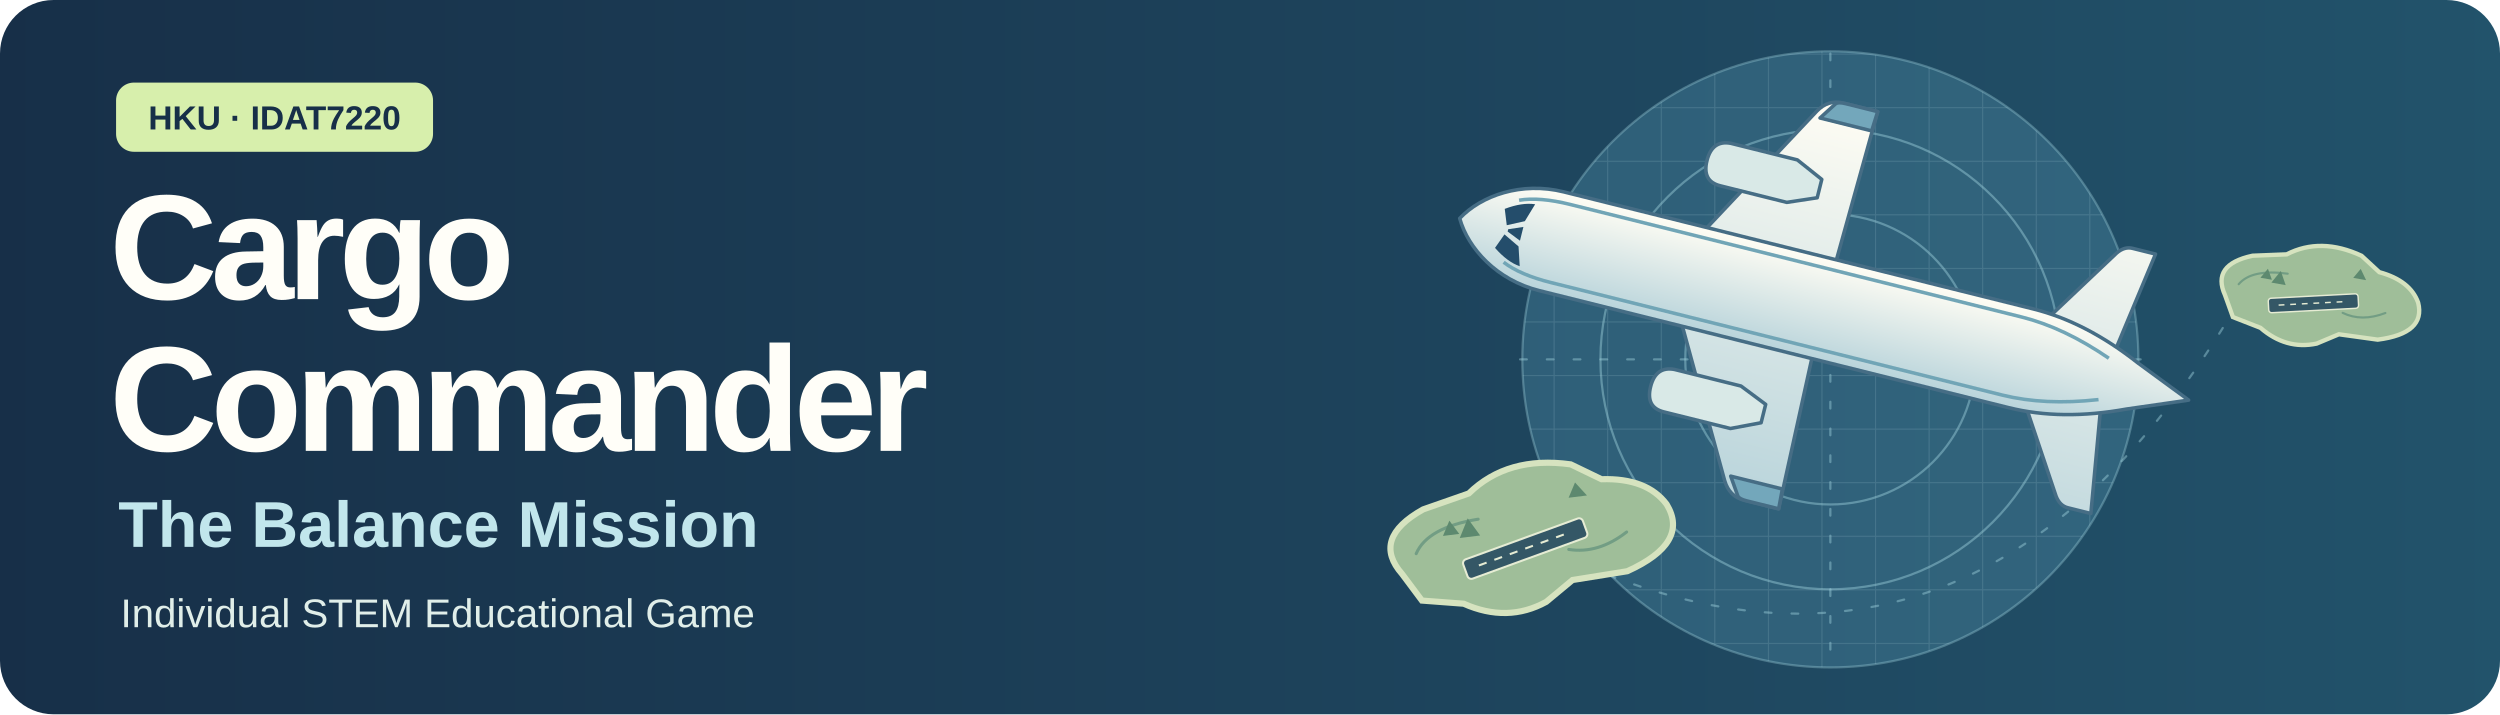
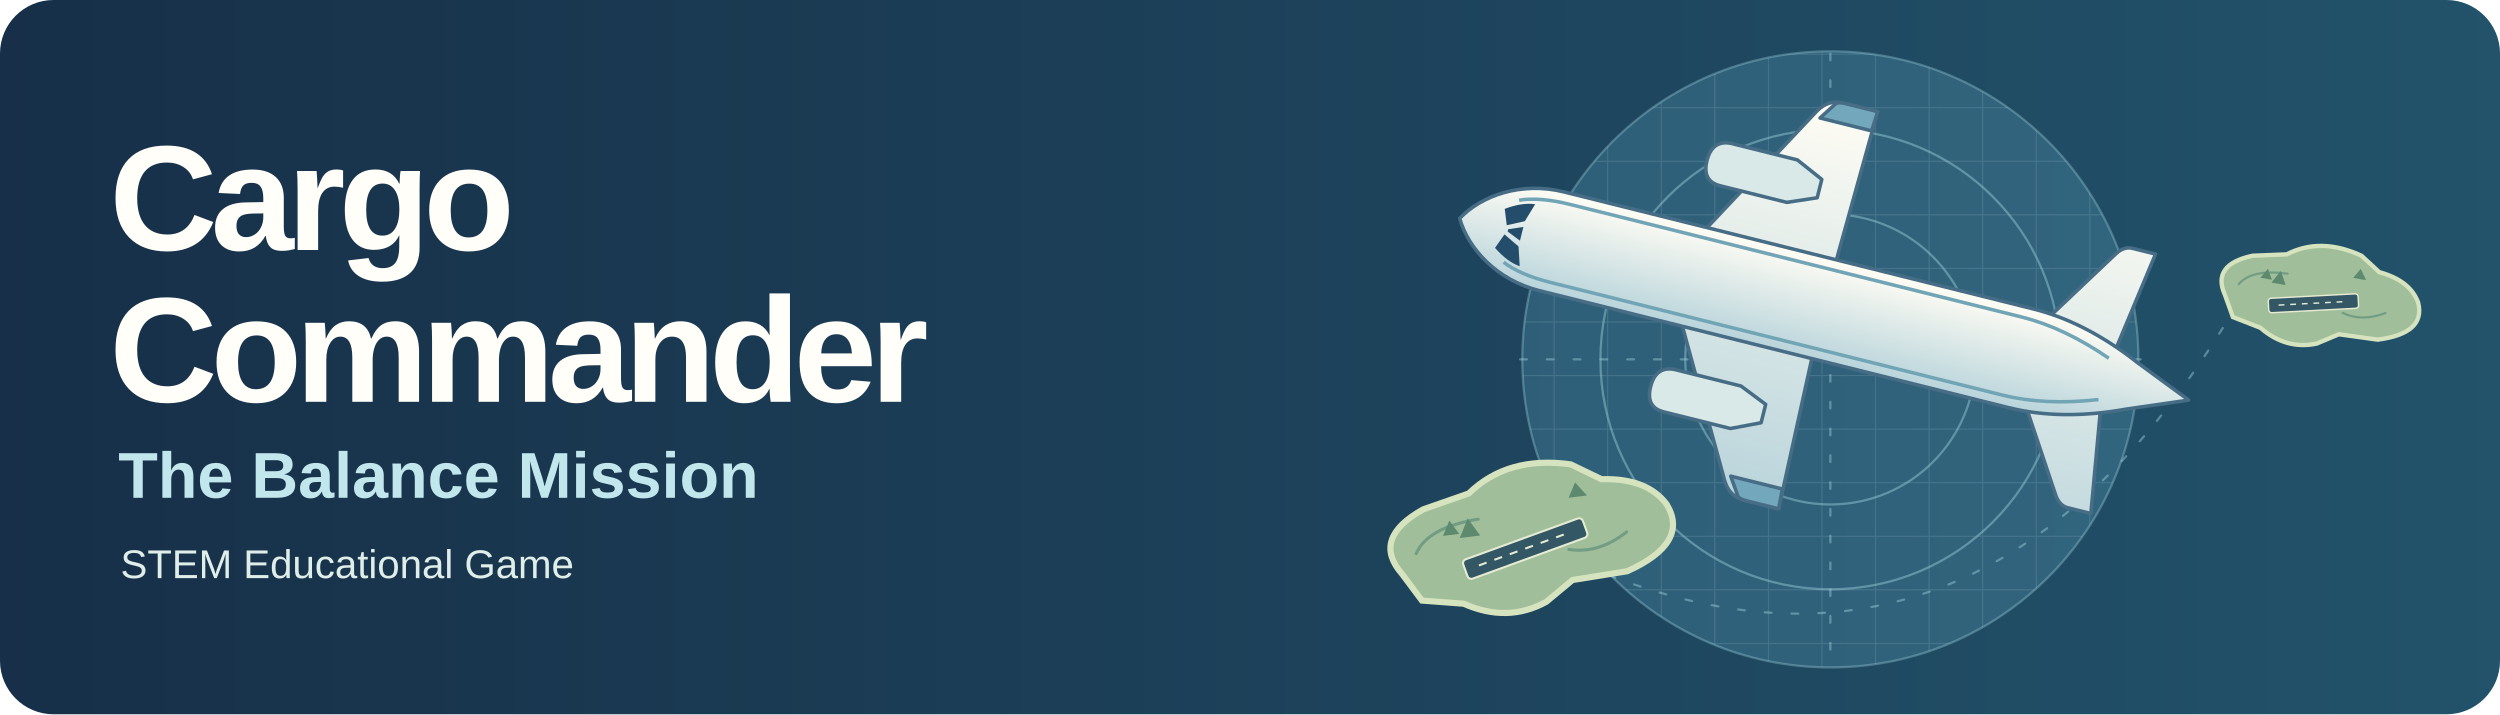
<svg xmlns="http://www.w3.org/2000/svg" viewBox="0 0 1120 320" role="img" aria-labelledby="title description">
  <defs>
    <linearGradient id="ocean">
      <stop stop-color="#172f48" />
      <stop offset="1" stop-color="#22536b" />
    </linearGradient>
    <linearGradient id="airframe" x2="0" y2="1">
      <stop stop-color="#fffdf4" />
      <stop offset="1" stop-color="#b9d4db" />
    </linearGradient>
    <pattern id="grid" width="24" height="24" patternUnits="userSpaceOnUse">
      <path d="M24 0H0v24" fill="none" stroke="#bbdfe8" stroke-opacity=".15" />
    </pattern>
    <clipPath id="airspace">
      <circle cx="820" cy="161" r="138" />
    </clipPath>
    <g id="island">
      <path d="M9 44Q-4 25 23 14l23-5Q67-7 97 1l14 9q22 2 30 16 9 20-23 30l-27 1-14 9q-20 8-40-4L17 58Z" fill="#9fbe99" stroke="#d6e3bf" stroke-width="3" />
      <path d="M17 35q7-12 32-13m42 20q14 4 29-5" fill="none" stroke="#729d84" stroke-width="1.5" stroke-linecap="round" />
      <path d="m31 28 4-7 4 7Zm8 2 5-9 5 9Zm55-13 4-7 5 7Z" fill="#5d896f" />
      <g transform="translate(70 39) rotate(-13)">
        <rect x="-31" y="-5" width="62" height="10" rx="2" fill="#345766" stroke="#e6ecd4" />
        <path d="M-24 0h48" stroke="#e6ecd4" stroke-dasharray="4 4" />
      </g>
    </g>
  </defs>
  <rect width="1120" height="320" rx="24" fill="url(#ocean)" />
  <circle cx="820" cy="161" r="138" fill="#49849d" fill-opacity=".42" stroke="#9ed1dd" stroke-opacity=".36" />
  <path d="M680 20h280v282H680z" fill="url(#grid)" clip-path="url(#airspace)" />
  <g fill="none" stroke="#9ed1dd" stroke-opacity=".45">
    <circle cx="820" cy="161" r="103" />
    <circle cx="820" cy="161" r="65" />
    <path d="M820 24v274M681 161h278M688 243q200 102 323-122" stroke-dasharray="3 9" stroke-linecap="round" />
  </g>
  <use href="#island" transform="translate(615 218) rotate(-7) scale(.92)" />
  <use href="#island" transform="translate(996 103) rotate(10) scale(.65)" />
  <g transform="translate(616 29) scale(.53) rotate(14 385 208)" stroke="#466d85" stroke-width="3" stroke-linejoin="round">
    <path d="m260 177 73-130q7-12 20-12h30l-4 147Zm0 62 73 130q7 12 20 12h30l-4-147ZM555 185l53-83q5-7 12-7h20l-15 98Zm0 46 53 83q5 7 12 7h20l-15-98Z" fill="url(#airframe)" />
    <path d="M347 37q2-2 8-2h28l-1 17h-45ZM347 379q2 2 8 2h28l-1-17h-45Z" fill="#73a7bb" />
    <path d="M269 91h58l24 11v16l-24 10h-58q-16 0-16-18t16-19Zm0 197h58l24 10v16l-24 11h-58q-16 0-16-18t16-19Z" fill="#d9e9e7" />
    <path d="M62 208c13-23 43-43 80-43h409q46 0 97 23l49 20-49 20q-51 23-97 23H142c-37 0-67-20-80-43Z" fill="url(#airframe)" />
    <path d="M107 181q16-7 43-7h393q37 0 80 16m-516 45q16 7 43 7h393q37 0 80-16" fill="none" stroke="#71a5b6" />
    <path d="M97 191q13-9 24-10l-5 16-14 7Zm0 34q13 9 24 10l-5-16-14-7Zm7-18 12-5v12l-12-5Z" fill="#244d6b" stroke="none" />
  </g>
-   <g font-family="Segoe UI, Arial, sans-serif">
-     <rect x="52" y="37" width="142" height="31" rx="8" fill="#d7efac" />
-     <text x="123" y="58" text-anchor="middle" fill="#172f48" font-size="15" font-weight="750">HKU · IDAT7220</text>
+   <g font-family="Segoe UI, Arial, sans-serif" transform="translate(0 -22)">
    <text x="49" y="134" fill="#fffef8" font-size="67" font-weight="800" letter-spacing="-3">Cargo</text>
    <text x="49" y="202" fill="#fffef8" font-size="67" font-weight="800" letter-spacing="-3">Commander</text>
    <text x="53" y="245" fill="#c1e6ec" font-size="29" font-weight="700">The Balance Mission</text>
-     <text x="54" y="281" fill="#e0eee9" font-size="18">Individual STEM Educational Game</text>
+     <text x="54" y="281" fill="#e0eee9" font-size="18">STEM Educational Game</text>
  </g>
</svg>
